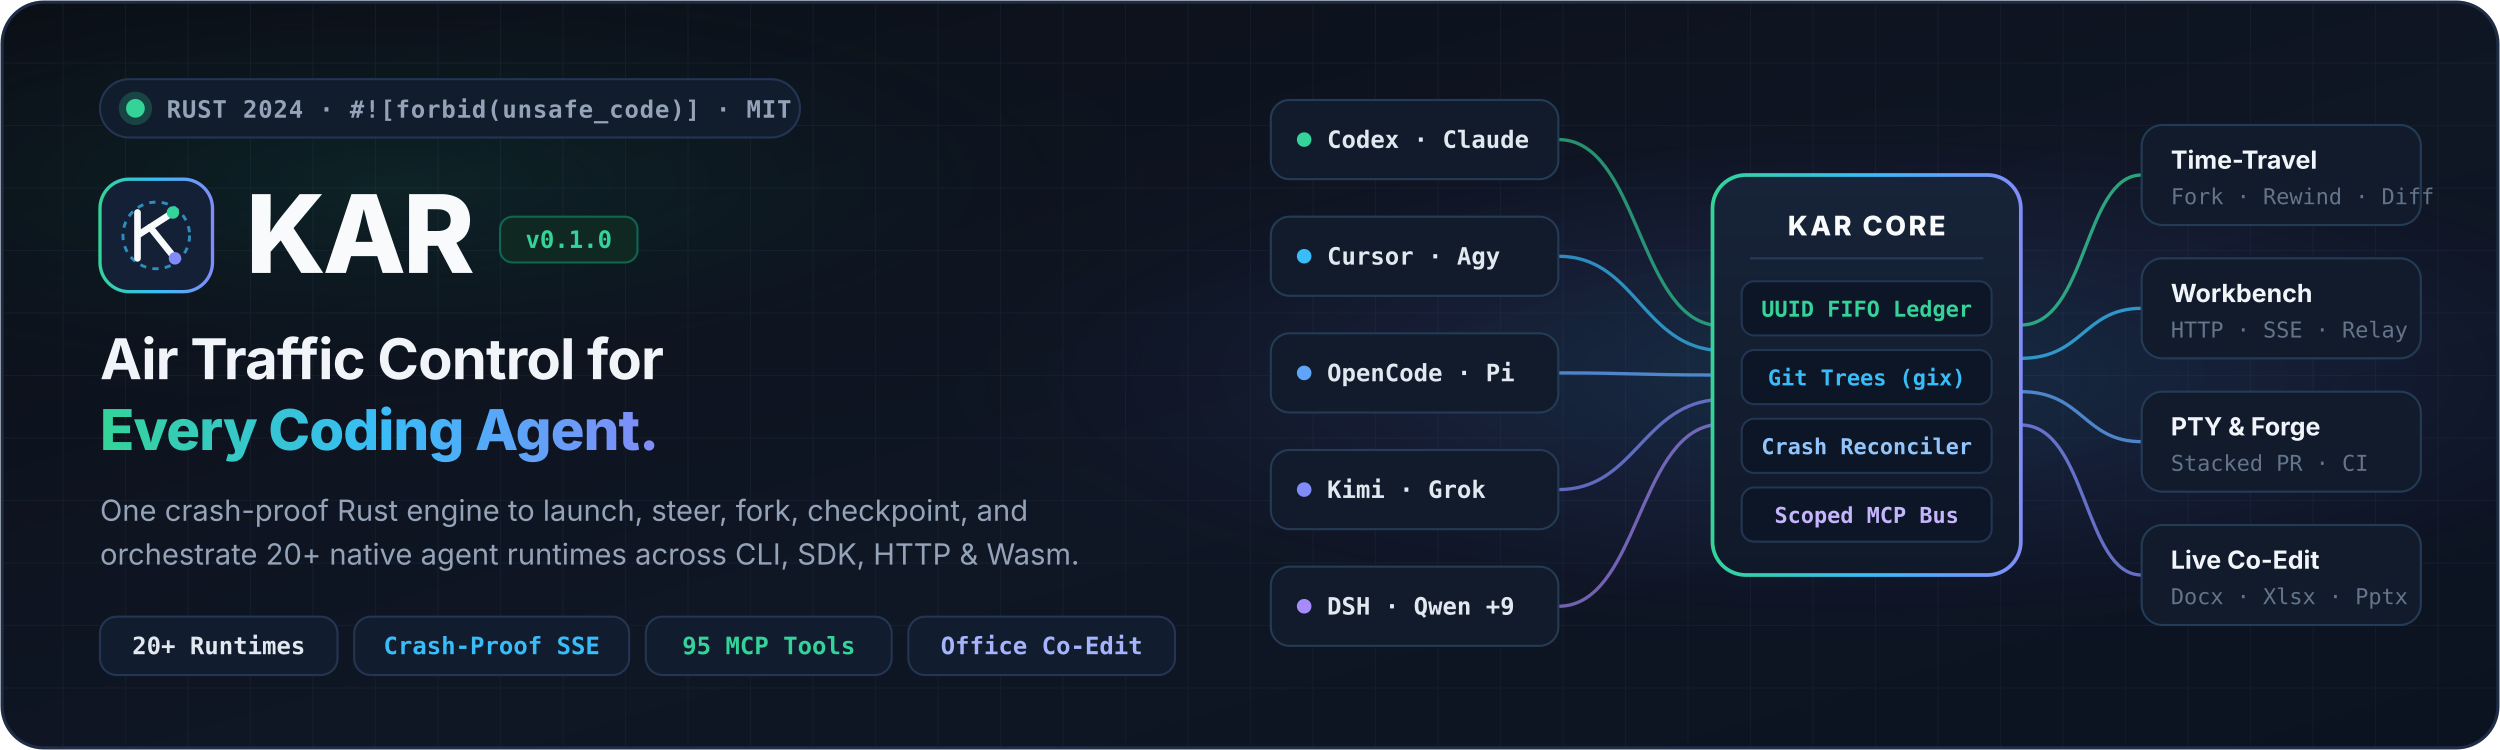
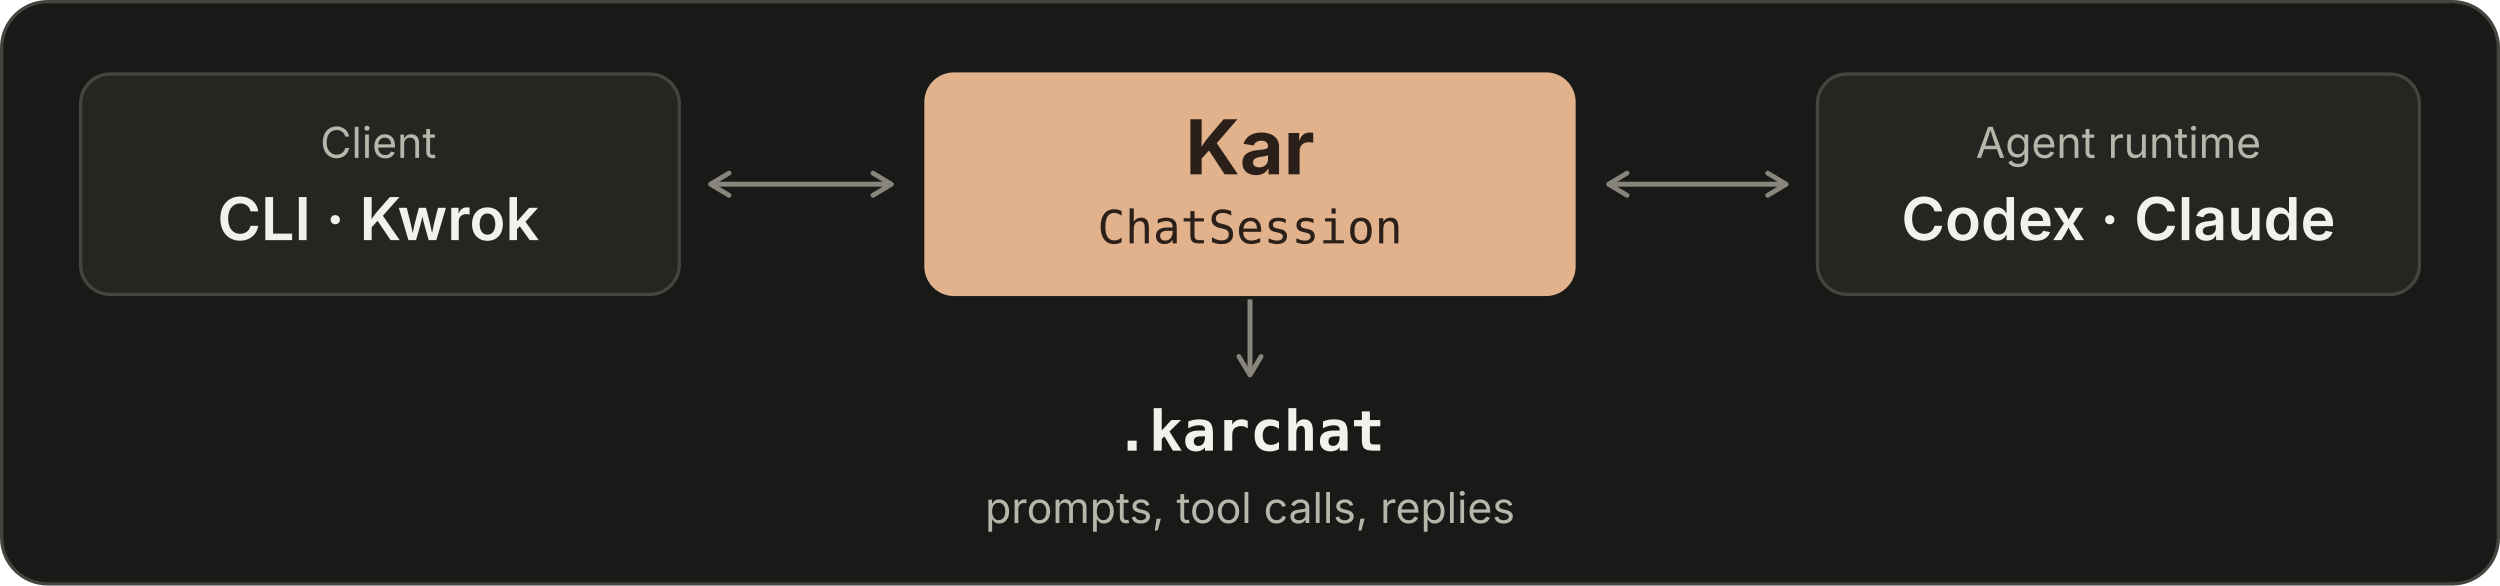
- <svg xmlns="http://www.w3.org/2000/svg" viewBox="0 0 1200 360" width="1200" height="360" role="img" aria-label="Kar — Air Traffic Control for Every Coding Agent">
+ <svg xmlns="http://www.w3.org/2000/svg" width="760" height="178" viewBox="0 0 760 178" role="img" aria-labelledby="title desc">
  <defs>
-     <linearGradient id="bg" x1="0" y1="0" x2="1" y2="1">
-       <stop offset="0%" stop-color="#0B0F17" />
-       <stop offset="55%" stop-color="#0F1624" />
-       <stop offset="100%" stop-color="#0B1220" />
-     </linearGradient>
-     <radialGradient id="glowA" cx="0.74" cy="0.5" r="0.38">
-       <stop offset="0%" stop-color="#38BDF8" stop-opacity="0.16" />
-       <stop offset="60%" stop-color="#6366F1" stop-opacity="0.06" />
-       <stop offset="100%" stop-color="#0B0F17" stop-opacity="0" />
-     </radialGradient>
-     <radialGradient id="glowB" cx="0.16" cy="0.24" r="0.34">
-       <stop offset="0%" stop-color="#10B981" stop-opacity="0.11" />
-       <stop offset="100%" stop-color="#0B0F17" stop-opacity="0" />
-     </radialGradient>
-     <linearGradient id="coreGrad" x1="0" y1="0" x2="0" y2="1">
-       <stop offset="0%" stop-color="#172338" />
-       <stop offset="100%" stop-color="#101929" />
-     </linearGradient>
-     <linearGradient id="accentGrad" x1="0" y1="0" x2="1" y2="0">
-       <stop offset="0%" stop-color="#34D399" />
-       <stop offset="50%" stop-color="#38BDF8" />
-       <stop offset="100%" stop-color="#818CF8" />
-     </linearGradient>
-     <pattern id="grid" width="30" height="30" patternUnits="userSpaceOnUse">
-       <path d="M 30 0 L 0 0 0 30" fill="none" stroke="#1E293B" stroke-width="0.7" stroke-opacity="0.55" />
-     </pattern>
+     <marker id="tip" viewBox="0 0 8 8" refX="6" refY="4" markerWidth="6" markerHeight="6" orient="auto-start-reverse">
+       <path d="M1 1l5 3-5 3" fill="none" stroke="#88867C" stroke-width="1.3" stroke-linejoin="round" stroke-linecap="round" />
+     </marker>
  </defs>
-   <rect x="1" y="1" width="1198" height="358" rx="20" fill="url(#bg)" />
-   <rect x="1" y="1" width="1198" height="358" rx="20" fill="url(#grid)" />
-   <rect x="1" y="1" width="1198" height="358" rx="20" fill="url(#glowA)" />
-   <rect x="1" y="1" width="1198" height="358" rx="20" fill="url(#glowB)" />
-   <rect x="1" y="1" width="1198" height="358" rx="20" fill="none" stroke="#1E2D45" stroke-width="1.5" />
-   <rect x="48" y="38" width="336" height="28" rx="14" fill="#111C2D" stroke="#233554" stroke-width="1" />
-   <circle cx="65" cy="52" r="4.5" fill="#34D399" />
-   <circle cx="65" cy="52" r="8" fill="#34D399" fill-opacity="0.22" />
-   <text x="80" y="56.5" fill="#94A3B8" font-family="ui-monospace, SFMono-Regular, Menlo, Monaco, Consolas, monospace" font-size="11.5" font-weight="600" letter-spacing="0.4">RUST 2024 · #![forbid(unsafe_code)] · MIT</text>
-   <g transform="translate(48, 86)">
-     <rect x="0" y="0" width="54" height="54" rx="14" fill="#132036" stroke="url(#accentGrad)" stroke-width="1.6" />
-     <circle cx="27" cy="27" r="16" fill="none" stroke="#38BDF8" stroke-width="1.4" stroke-dasharray="3 3" stroke-opacity="0.7" />
-     <path d="M18 16 V38 M18 27 L35 16 M24 23 L36 38" fill="none" stroke="#F8FAFC" stroke-width="3.2" stroke-linecap="round" stroke-linejoin="round" />
-     <circle cx="35" cy="16" r="3" fill="#34D399" />
-     <circle cx="36" cy="38" r="3" fill="#818CF8" />
-     <text x="70" y="45" fill="#F8FAFC" font-family="-apple-system, BlinkMacSystemFont, 'SF Pro Display', 'Segoe UI', Inter, sans-serif" font-size="52" font-weight="800" letter-spacing="-1.5">KAR</text>
-     <rect x="192" y="18" width="66" height="22" rx="6" fill="#0F2922" stroke="#10B981" stroke-opacity="0.45" />
-     <text x="225" y="33" text-anchor="middle" fill="#34D399" font-family="ui-monospace, SFMono-Regular, Menlo, monospace" font-size="11.5" font-weight="700">v0.1.0</text>
+   <rect x="0.5" y="0.5" width="759" height="177" rx="14" fill="#191918" stroke="#45443F" />
+   <g fill="#252522" stroke="#45443F">
+     <rect x="24.5" y="22.5" width="182" height="67" rx="9" />
+     <rect x="552.5" y="22.5" width="183" height="67" rx="9" />
  </g>
-   <text x="48" y="182" fill="#F1F5F9" font-family="-apple-system, BlinkMacSystemFont, 'SF Pro Display', 'Segoe UI', Inter, sans-serif" font-size="27" font-weight="700" letter-spacing="-0.4">Air Traffic Control for</text>
-   <text x="48" y="216" fill="url(#accentGrad)" font-family="-apple-system, BlinkMacSystemFont, 'SF Pro Display', 'Segoe UI', Inter, sans-serif" font-size="27" font-weight="800" letter-spacing="-0.4">Every Coding Agent.</text>
-   <text x="48" y="250" fill="#94A3B8" font-family="-apple-system, BlinkMacSystemFont, 'Segoe UI', Inter, sans-serif" font-size="14" font-weight="400">One crash-proof Rust engine to launch, steer, fork, checkpoint, and</text>
-   <text x="48" y="271" fill="#94A3B8" font-family="-apple-system, BlinkMacSystemFont, 'Segoe UI', Inter, sans-serif" font-size="14" font-weight="400">orchestrate 20+ native agent runtimes across CLI, SDK, HTTP &amp; Wasm.</text>
-   <g font-family="ui-monospace, SFMono-Regular, Menlo, monospace" font-size="11.5" font-weight="600">
-     <rect x="48" y="296" width="114" height="28" rx="8" fill="#111C2E" stroke="#243552" />
-     <text x="105" y="314" text-anchor="middle" fill="#E2E8F0">20+ Runtimes</text>
-     <rect x="170" y="296" width="132" height="28" rx="8" fill="#111C2E" stroke="#243552" />
-     <text x="236" y="314" text-anchor="middle" fill="#38BDF8">Crash-Proof SSE</text>
-     <rect x="310" y="296" width="118" height="28" rx="8" fill="#111C2E" stroke="#243552" />
-     <text x="369" y="314" text-anchor="middle" fill="#34D399">95 MCP Tools</text>
-     <rect x="436" y="296" width="128" height="28" rx="8" fill="#111C2E" stroke="#243552" />
-     <text x="500" y="314" text-anchor="middle" fill="#A5B4FC">Office Co-Edit</text>
+   <rect x="281" y="22" width="198" height="68" rx="9" fill="#E2B28D" />
+   <g fill="none" stroke="#88867C" stroke-width="1.5">
+     <path d="M216 56h55" marker-start="url(#tip)" marker-end="url(#tip)" />
+     <path d="M489 56h54" marker-start="url(#tip)" marker-end="url(#tip)" />
+     <path d="M380 91v23" marker-end="url(#tip)" />
  </g>
-   <g fill="none" stroke-width="1.6">
-     <path d="M 748 67 C 786 67, 786 150, 822 156" stroke="#34D399" stroke-opacity="0.65" />
-     <path d="M 748 123 C 784 123, 788 164, 822 168" stroke="#38BDF8" stroke-opacity="0.7" />
-     <path d="M 748 179 C 784 179, 788 180, 822 180" stroke="#60A5FA" stroke-opacity="0.75" />
-     <path d="M 748 235 C 784 235, 788 196, 822 192" stroke="#818CF8" stroke-opacity="0.7" />
-     <path d="M 748 291 C 786 291, 786 210, 822 204" stroke="#A78BFA" stroke-opacity="0.65" />
-     <path d="M 970 156 C 1002 156, 1000 84, 1028 84" stroke="#34D399" stroke-opacity="0.75" />
-     <path d="M 970 172 C 1000 172, 1000 148, 1028 148" stroke="#38BDF8" stroke-opacity="0.75" />
-     <path d="M 970 188 C 1000 188, 1000 212, 1028 212" stroke="#60A5FA" stroke-opacity="0.75" />
-     <path d="M 970 204 C 1002 204, 1000 276, 1028 276" stroke="#818CF8" stroke-opacity="0.75" />
-   </g>
-   <g font-family="ui-monospace, SFMono-Regular, Menlo, monospace" font-size="11.5" font-weight="600">
-     <rect x="610" y="48" width="138" height="38" rx="9" fill="#111B2C" stroke="#243B55" />
-     <circle cx="626" cy="67" r="3.5" fill="#34D399" />
-     <text x="637" y="71" fill="#E2E8F0">Codex · Claude</text>
-     <rect x="610" y="104" width="138" height="38" rx="9" fill="#111B2C" stroke="#243B55" />
-     <circle cx="626" cy="123" r="3.5" fill="#38BDF8" />
-     <text x="637" y="127" fill="#E2E8F0">Cursor · Agy</text>
-     <rect x="610" y="160" width="138" height="38" rx="9" fill="#111B2C" stroke="#243B55" />
-     <circle cx="626" cy="179" r="3.5" fill="#60A5FA" />
-     <text x="637" y="183" fill="#E2E8F0">OpenCode · Pi</text>
-     <rect x="610" y="216" width="138" height="38" rx="9" fill="#111B2C" stroke="#243B55" />
-     <circle cx="626" cy="235" r="3.5" fill="#818CF8" />
-     <text x="637" y="239" fill="#E2E8F0">Kimi · Grok</text>
-     <rect x="610" y="272" width="138" height="38" rx="9" fill="#111B2C" stroke="#243B55" />
-     <circle cx="626" cy="291" r="3.5" fill="#A78BFA" />
-     <text x="637" y="295" fill="#E2E8F0">DSH · Qwen +9</text>
-   </g>
-   <rect x="822" y="84" width="148" height="192" rx="16" fill="url(#coreGrad)" stroke="url(#accentGrad)" stroke-width="1.8" />
-   <text x="896" y="113" text-anchor="middle" fill="#F8FAFC" font-family="-apple-system, BlinkMacSystemFont, 'Segoe UI', Inter, sans-serif" font-size="13" font-weight="800" letter-spacing="1.2">KAR CORE</text>
-   <line x1="840" y1="124" x2="952" y2="124" stroke="#263B59" stroke-width="1" />
-   <g font-family="ui-monospace, SFMono-Regular, Menlo, monospace" font-size="10.5" font-weight="600" text-anchor="middle">
-     <rect x="836" y="135" width="120" height="26" rx="6" fill="#0D1626" stroke="#223552" />
-     <text x="896" y="152" fill="#34D399">UUID FIFO Ledger</text>
-     <rect x="836" y="168" width="120" height="26" rx="6" fill="#0D1626" stroke="#223552" />
-     <text x="896" y="185" fill="#38BDF8">Git Trees (gix)</text>
-     <rect x="836" y="201" width="120" height="26" rx="6" fill="#0D1626" stroke="#223552" />
-     <text x="896" y="218" fill="#93C5FD">Crash Reconciler</text>
-     <rect x="836" y="234" width="120" height="26" rx="6" fill="#0D1626" stroke="#223552" />
-     <text x="896" y="251" fill="#C4B5FD">Scoped MCP Bus</text>
-   </g>
-   <g font-family="-apple-system, BlinkMacSystemFont, 'Segoe UI', Inter, sans-serif">
-     <rect x="1028" y="60" width="134" height="48" rx="10" fill="#111B2C" stroke="#243B55" />
-     <text x="1042" y="81" fill="#F1F5F9" font-size="12" font-weight="700">Time-Travel</text>
-     <text x="1042" y="98" fill="#64748B" font-family="ui-monospace, SFMono-Regular, Menlo, monospace" font-size="10.5">Fork · Rewind · Diff</text>
-     <rect x="1028" y="124" width="134" height="48" rx="10" fill="#111B2C" stroke="#243B55" />
-     <text x="1042" y="145" fill="#F1F5F9" font-size="12" font-weight="700">Workbench</text>
-     <text x="1042" y="162" fill="#64748B" font-family="ui-monospace, SFMono-Regular, Menlo, monospace" font-size="10.5">HTTP · SSE · Relay</text>
-     <rect x="1028" y="188" width="134" height="48" rx="10" fill="#111B2C" stroke="#243B55" />
-     <text x="1042" y="209" fill="#F1F5F9" font-size="12" font-weight="700">PTY &amp; Forge</text>
-     <text x="1042" y="226" fill="#64748B" font-family="ui-monospace, SFMono-Regular, Menlo, monospace" font-size="10.5">Stacked PR · CI</text>
-     <rect x="1028" y="252" width="134" height="48" rx="10" fill="#111B2C" stroke="#243B55" />
-     <text x="1042" y="273" fill="#F1F5F9" font-size="12" font-weight="700">Live Co-Edit</text>
-     <text x="1042" y="290" fill="#64748B" font-family="ui-monospace, SFMono-Regular, Menlo, monospace" font-size="10.5">Docx · Xlsx · Pptx</text>
+   <g font-family="-apple-system, BlinkMacSystemFont, 'Segoe UI', 'PingFang SC', sans-serif" text-anchor="middle">
+     <g fill="#B8B6AA" font-size="13">
+       <text x="115" y="48">Client</text>
+       <text x="644" y="48">Agent runtime</text>
+     </g>
+     <g fill="#F2F1EB" font-size="18" font-weight="600">
+       <text x="115" y="73">CLI · Kwrok</text>
+       <text x="644" y="73">Codex · Claude</text>
+     </g>
+     <text x="380" y="53" fill="#2B2019" font-size="23" font-weight="650">Kar</text>
+     <text x="380" y="74" fill="#2B2019" font-family="ui-monospace, Menlo, Consolas, monospace" font-size="14">ChatSession</text>
+     <text x="380" y="137" fill="#F2F1EB" font-family="ui-monospace, Menlo, Consolas, monospace" font-size="17" font-weight="600">.karchat</text>
+     <text x="380" y="159" fill="#B8B6AA" font-size="13">prompts, tool calls, replies</text>
  </g>
</svg>
